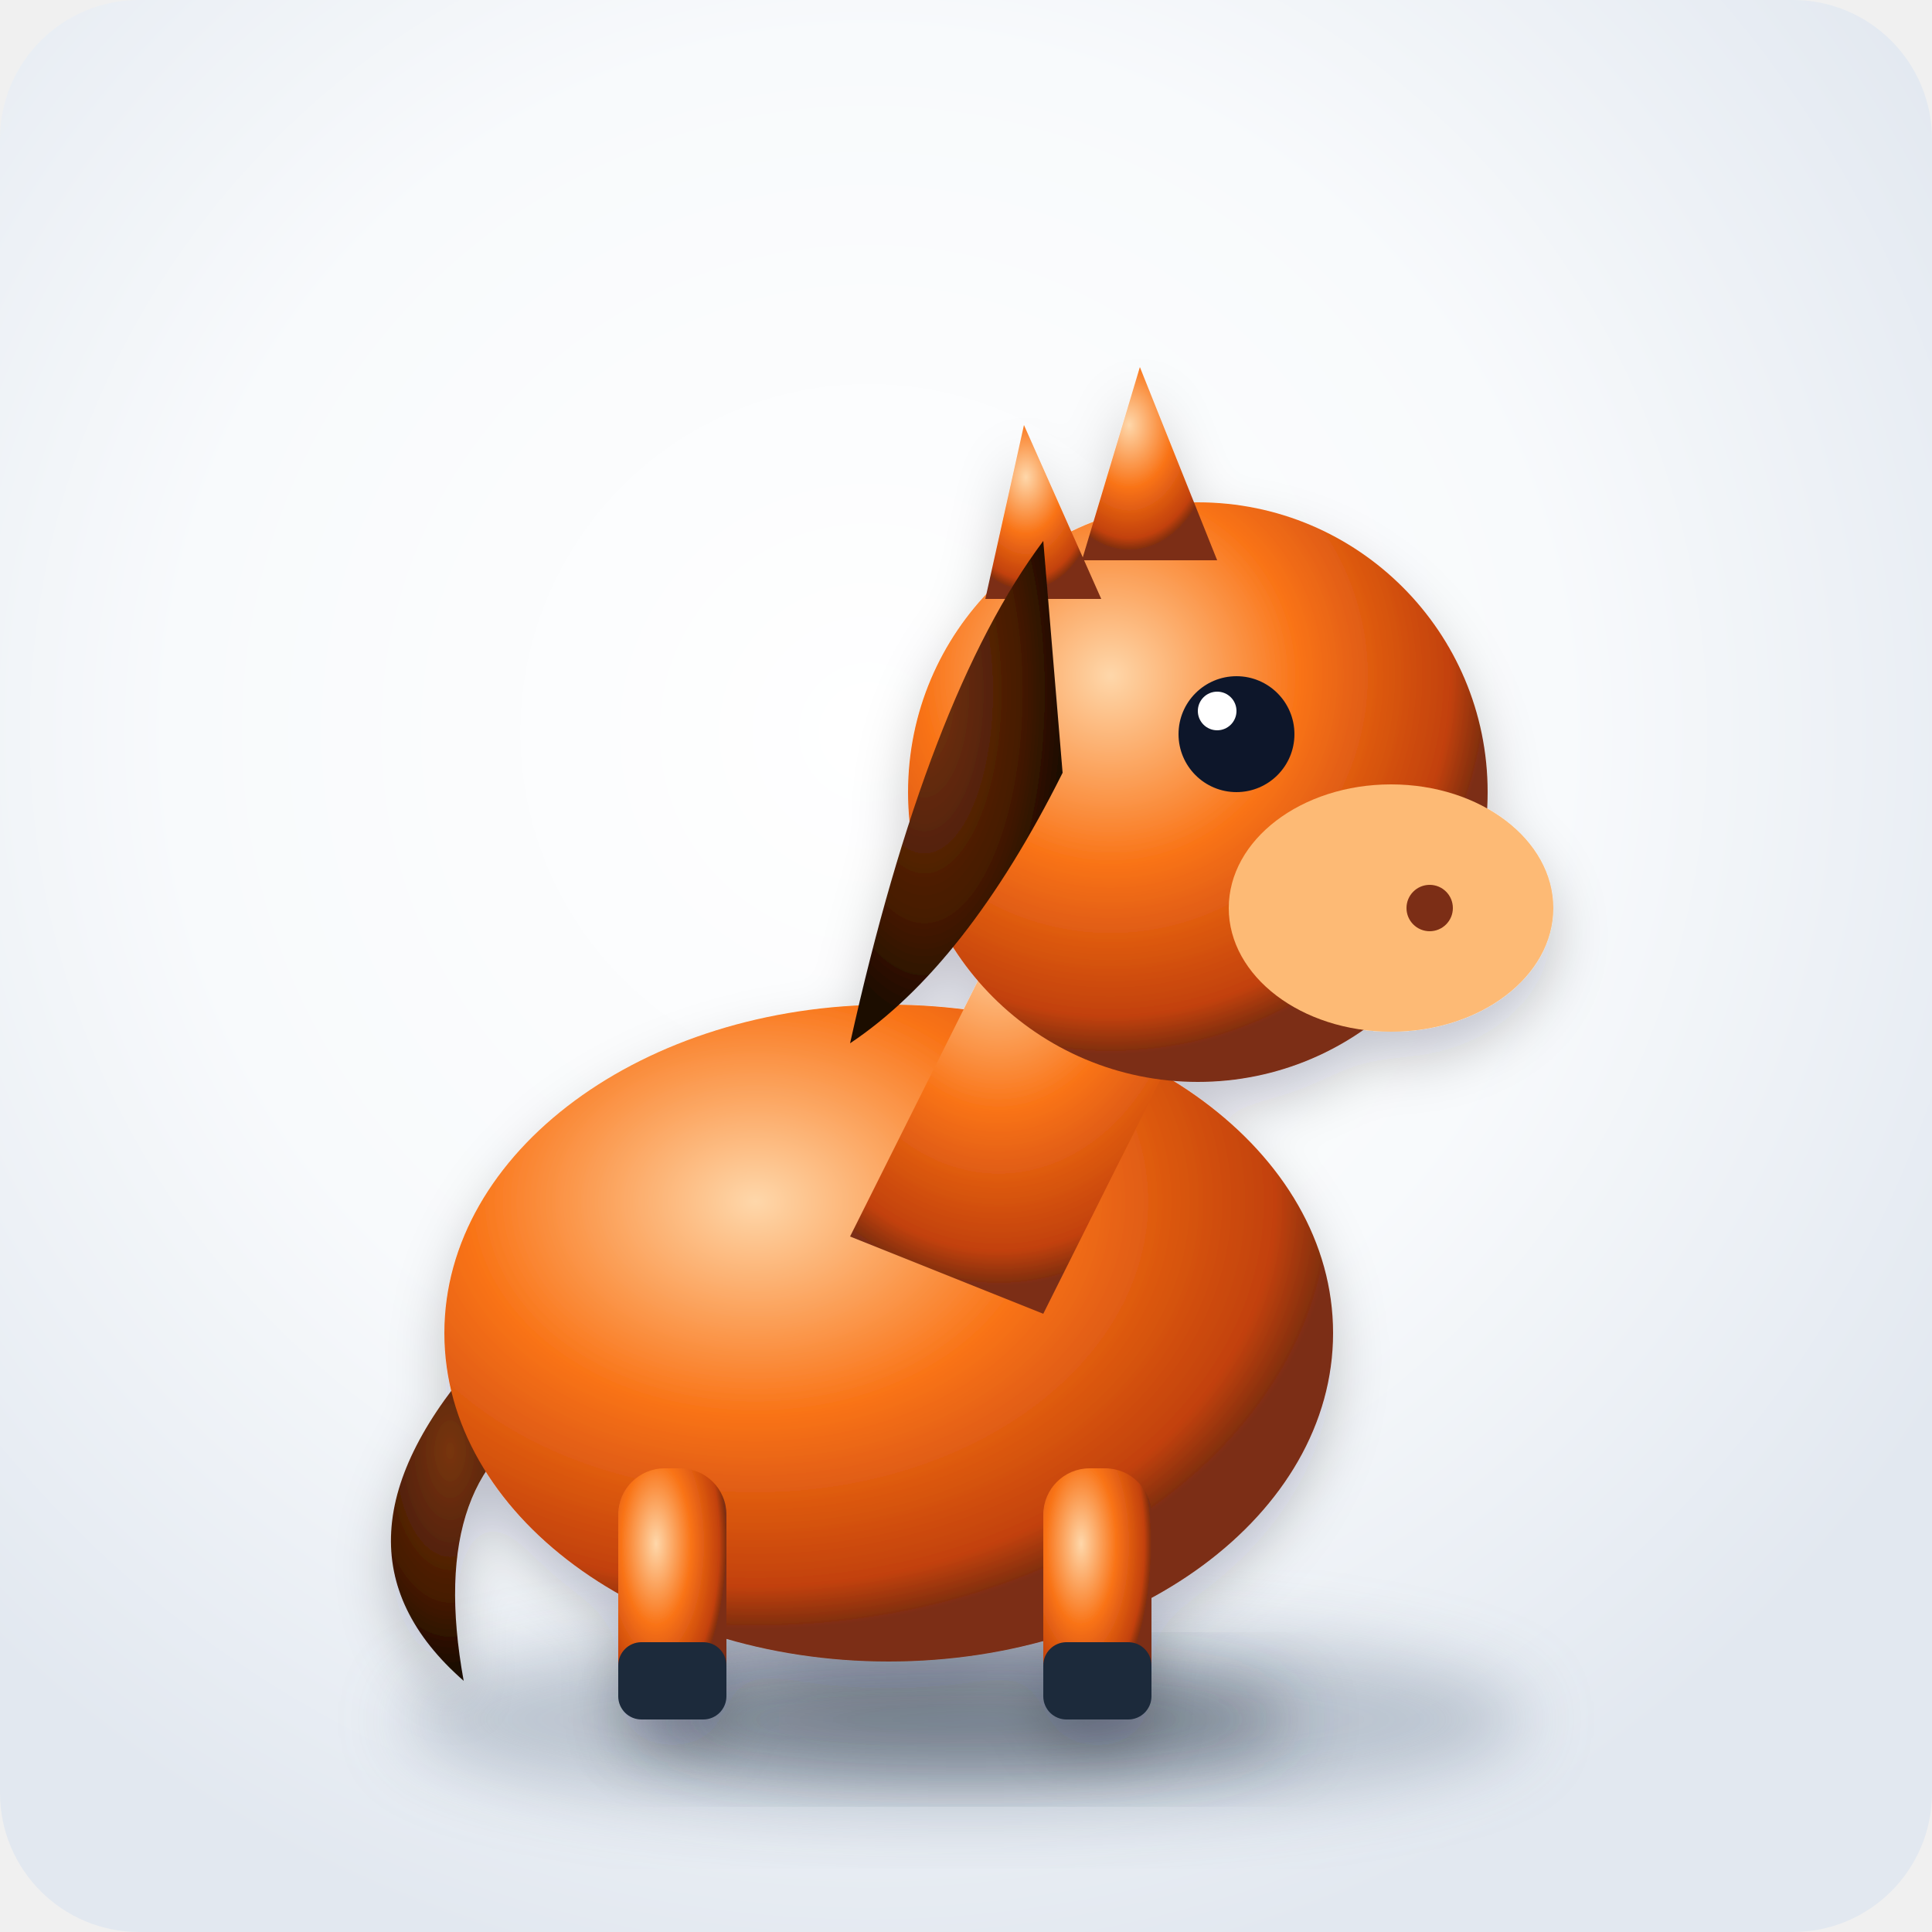
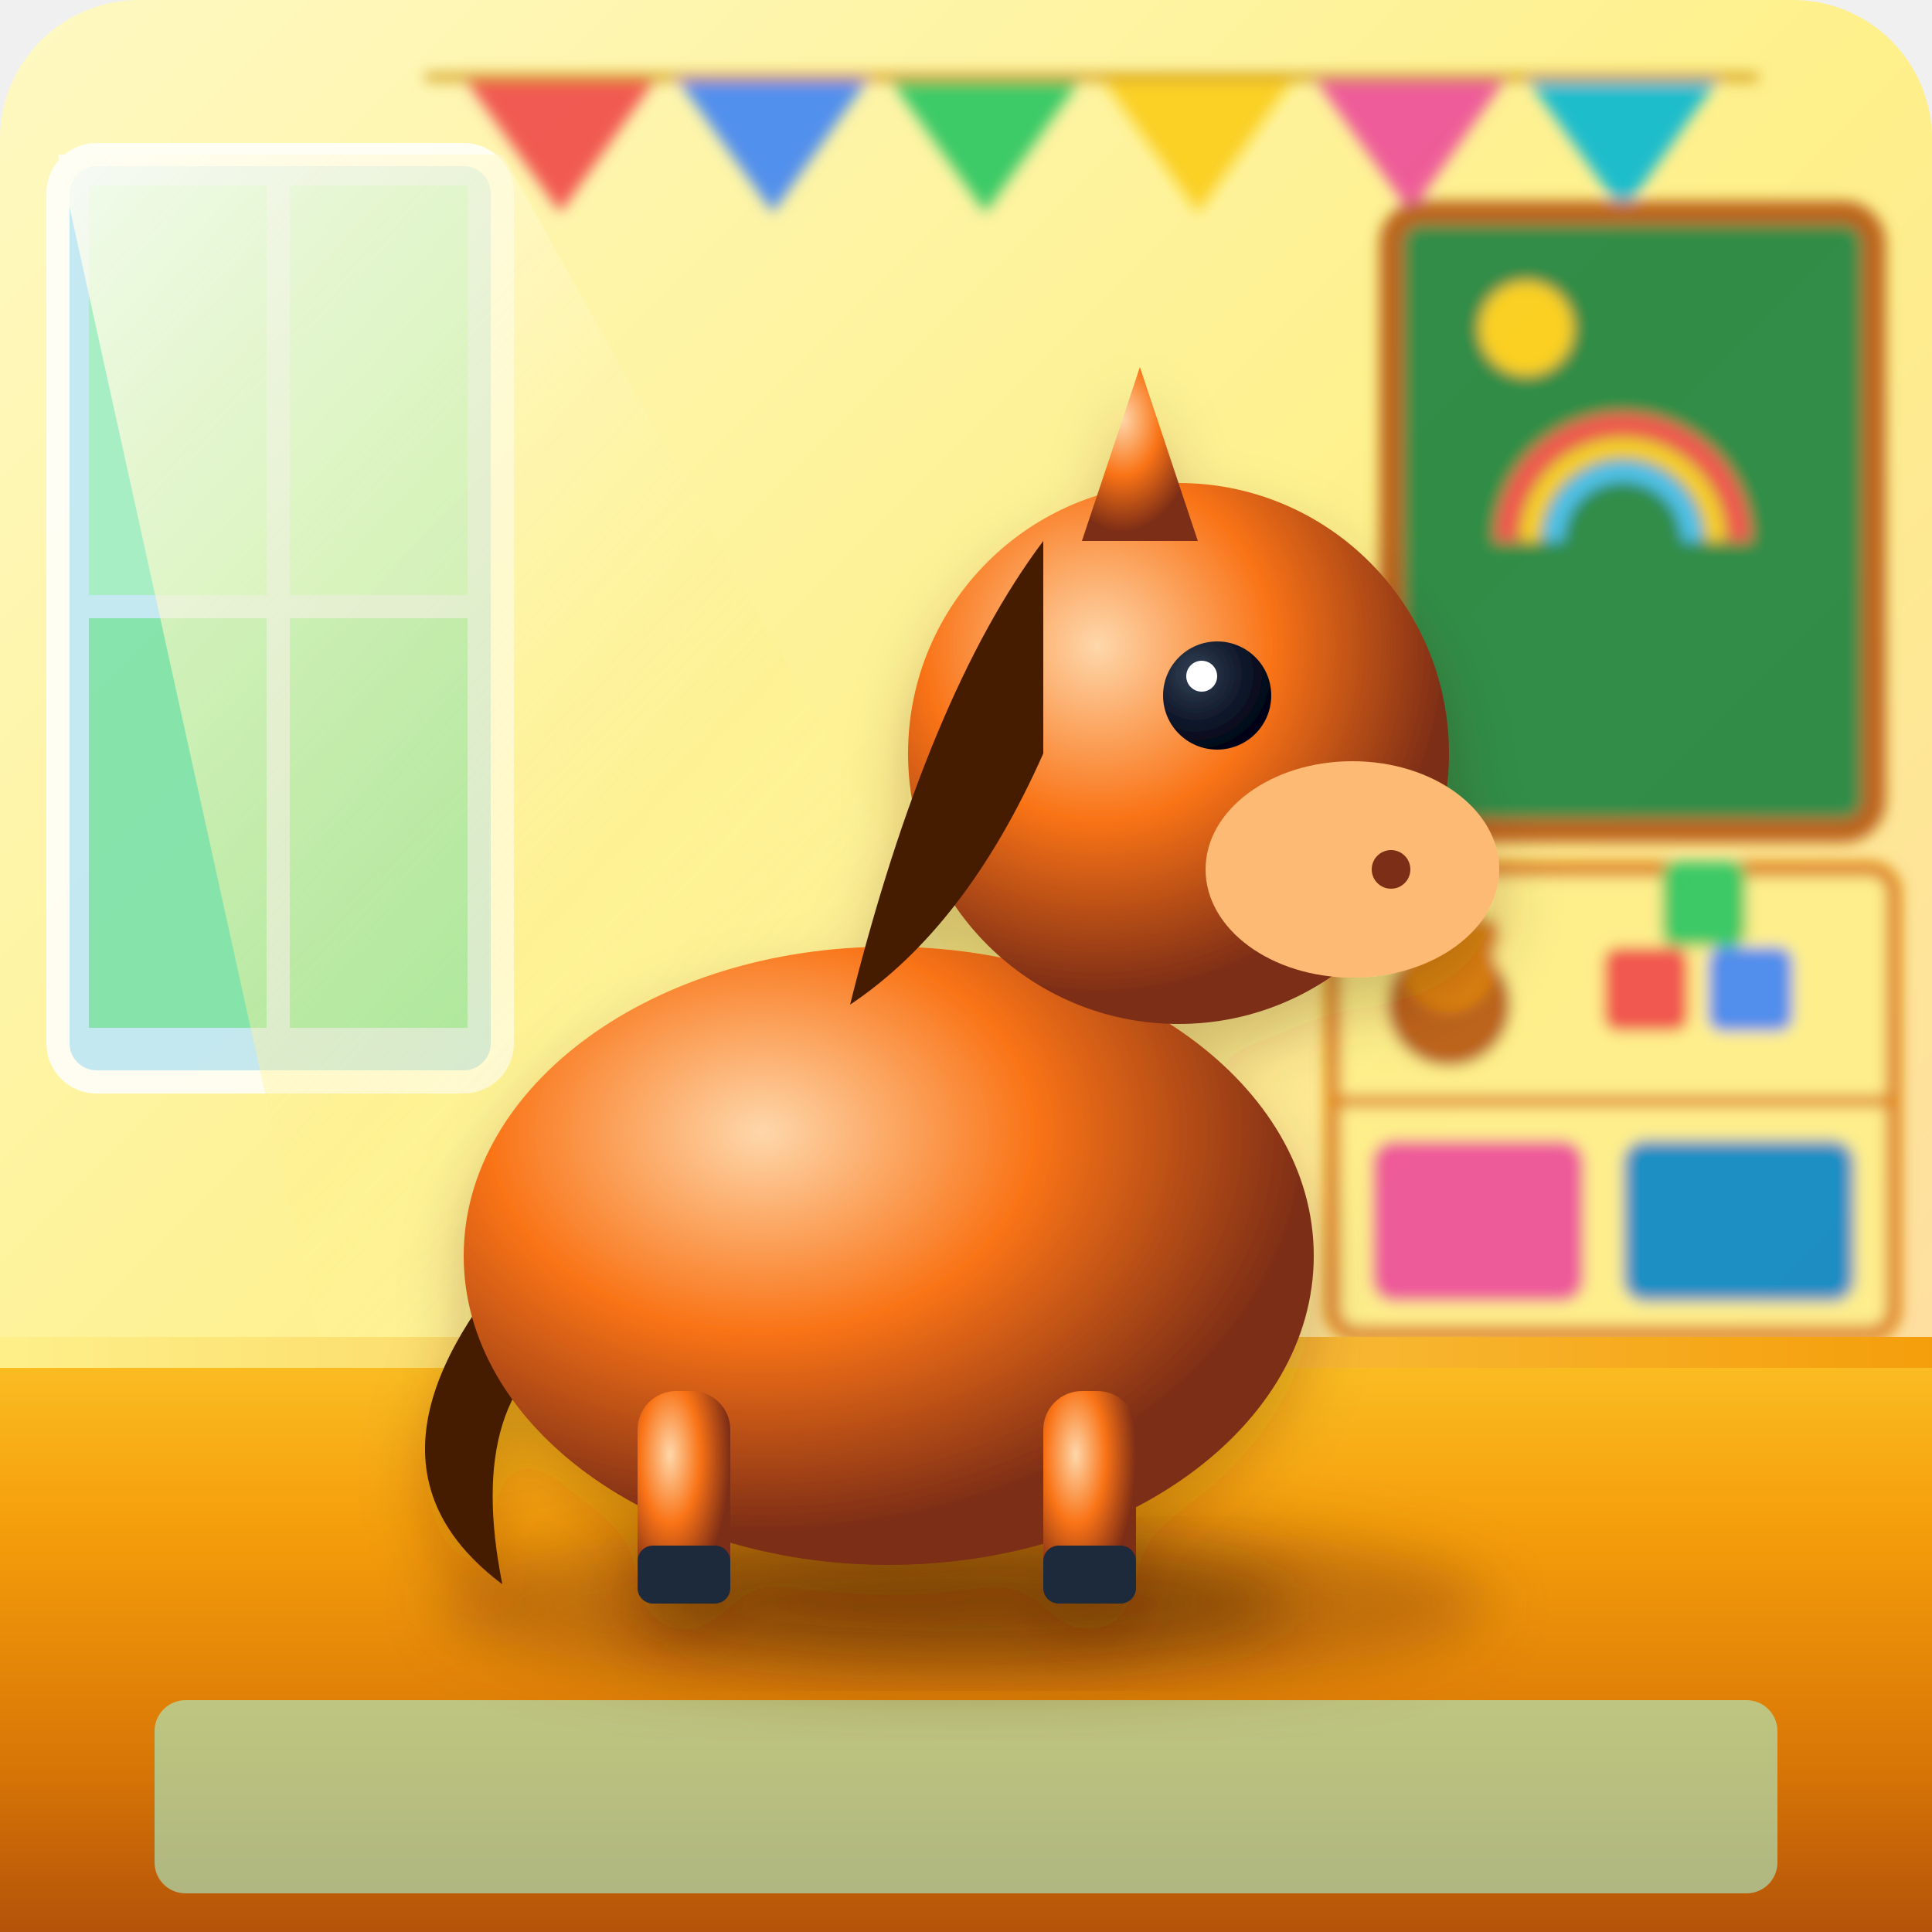
<svg xmlns="http://www.w3.org/2000/svg" viewBox="0 0 500 500" width="100%" height="100%">
  <defs>
-     <radialGradient id="bgGlow" cx="45%" cy="38%" r="65%">
-       <stop offset="0%" stop-color="#ffffff" />
-       <stop offset="55%" stop-color="#f8fafc" />
-       <stop offset="100%" stop-color="#e2e8f0" />
+     <linearGradient id="roomWall" x1="0%" y1="0%" x2="100%" y2="100%">
+       <stop offset="0%" stop-color="#fef9c3" />
+       <stop offset="50%" stop-color="#fef08a" />
+       <stop offset="100%" stop-color="#fed7aa" />
+     </linearGradient>
+     <linearGradient id="sunBeam" x1="0%" y1="0%" x2="100%" y2="100%">
+       <stop offset="0%" stop-color="#ffffff" stop-opacity="0.85" />
+       <stop offset="50%" stop-color="#fef08a" stop-opacity="0.35" />
+       <stop offset="100%" stop-color="#ffffff" stop-opacity="0" />
+     </linearGradient>
+     <linearGradient id="oakTable" x1="0%" y1="0%" x2="0%" y2="100%">
+       <stop offset="0%" stop-color="#fbbf24" />
+       <stop offset="30%" stop-color="#f59e0b" />
+       <stop offset="70%" stop-color="#d97706" />
+       <stop offset="100%" stop-color="#b45309" />
+     </linearGradient>
+     <linearGradient id="tableBevel" x1="0%" y1="0%" x2="100%" y2="0%">
+       <stop offset="0%" stop-color="#fef08a" />
+       <stop offset="100%" stop-color="#f59e0b" />
+     </linearGradient>
+     <filter id="bgBlur" x="-10%" y="-10%" width="120%" height="120%">
+       <feGaussianBlur stdDeviation="1.8" />
+     </filter>
+     <filter id="tableShadow" x="-30%" y="-30%" width="160%" height="160%">
+       <feGaussianBlur stdDeviation="8" />
+     </filter>
+     <filter id="charDepth" x="-20%" y="-20%" width="140%" height="140%">
+       <feDropShadow dx="0" dy="8" stdDeviation="8" flood-color="#451a03" flood-opacity="0.25" />
+     </filter>
+     <radialGradient id="pixarEye" cx="30%" cy="30%" r="70%">
+       <stop offset="0%" stop-color="#334155" />
+       <stop offset="65%" stop-color="#0f172a" />
+       <stop offset="100%" stop-color="#020617" />
    </radialGradient>
-     <filter id="groundShadow" x="-30%" y="-30%" width="160%" height="160%">
-       <feGaussianBlur stdDeviation="9" />
-     </filter>
-     <filter id="clayShadow" x="-25%" y="-25%" width="150%" height="150%">
-       <feDropShadow dx="0" dy="7" stdDeviation="7" flood-color="#0f172a" flood-opacity="0.22" />
-     </filter>
-     <filter id="softGlow" x="-20%" y="-20%" width="140%" height="140%">
-       <feGaussianBlur stdDeviation="3" result="blur" />
-       <feComposite in="SourceGraphic" in2="blur" operator="over" />
-     </filter>
-     <radialGradient id="horseCoat" cx="35%" cy="30%" r="65%">
+     <radialGradient id="ponyCoat" cx="35%" cy="30%" r="65%">
      <stop offset="0%" stop-color="#fed7aa" />
      <stop offset="50%" stop-color="#f97316" />
-       <stop offset="90%" stop-color="#c2410c" />
      <stop offset="100%" stop-color="#7c2d12" />
    </radialGradient>
-     <radialGradient id="horseMane" cx="35%" cy="30%" r="65%">
-       <stop offset="0%" stop-color="#78350f" />
-       <stop offset="70%" stop-color="#451a03" />
-       <stop offset="100%" stop-color="#1e0b02" />
-     </radialGradient>
  </defs>
-   <rect width="500" height="500" rx="36" fill="url(#bgGlow)" />
-   <ellipse cx="250" cy="445" rx="145" ry="24" fill="#64748b" opacity="0.35" filter="url(#groundShadow)" />
-   <ellipse cx="250" cy="445" rx="85" ry="14" fill="#1e293b" opacity="0.45" filter="url(#groundShadow)" />
-   <g filter="url(#clayShadow)">
-     <path d="M 125 350 Q 80 400 120 435 Q 110 380 145 365 Z" fill="url(#horseMane)" />
-     <ellipse cx="230" cy="345" rx="115" ry="85" fill="url(#horseCoat)" />
-     <rect x="160" y="380" width="28" height="65" rx="12" fill="url(#horseCoat)" />
-     <rect x="160" y="425" width="28" height="20" rx="6" fill="#1e293b" />
-     <rect x="270" y="380" width="28" height="65" rx="12" fill="url(#horseCoat)" />
-     <rect x="270" y="425" width="28" height="20" rx="6" fill="#1e293b" />
-     <path d="M 270 340 L 330 220 L 280 200 L 220 320 Z" fill="url(#horseCoat)" />
-     <circle cx="310" cy="205" r="75" fill="url(#horseCoat)" />
-     <ellipse cx="360" cy="235" rx="42" ry="32" fill="#fdba74" />
-     <polygon points="280,145 295,95 315,145" fill="url(#horseCoat)" />
-     <polygon points="255,155 265,110 285,155" fill="url(#horseCoat)" />
-     <path d="M 270 140 Q 240 180 220 270 Q 250 250 275 200 Z" fill="url(#horseMane)" />
-     <circle cx="320" cy="190" r="15" fill="#0f172a" />
-     <circle cx="315" cy="184" r="5" fill="#ffffff" />
-     <circle cx="370" cy="235" r="6" fill="#7c2d12" />
+   <rect width="500" height="500" rx="36" fill="url(#roomWall)" />
+   <g opacity="0.85">
+     <rect x="15" y="40" width="115" height="240" rx="10" fill="#bae6fd" stroke="#ffffff" stroke-width="6" />
+     <rect x="23" y="48" width="46" height="106" fill="#86efac" opacity="0.65" />
+     <rect x="75" y="48" width="46" height="106" fill="#86efac" opacity="0.65" />
+     <rect x="23" y="160" width="46" height="106" fill="#4ade80" opacity="0.65" />
+     <rect x="75" y="160" width="46" height="106" fill="#4ade80" opacity="0.65" />
+     <polygon points="15,40 130,40 320,380 90,380" fill="url(#sunBeam)" />
+   </g>
+   <g filter="url(#bgBlur)" opacity="0.88">
+     <polygon points="120,20 145,55 170,20" fill="#ef4444" />
+     <polygon points="175,20 200,55 225,20" fill="#3b82f6" />
+     <polygon points="230,20 255,55 280,20" fill="#22c55e" />
+     <polygon points="285,20 310,55 335,20" fill="#facc15" />
+     <polygon points="340,20 365,55 390,20" fill="#ec4899" />
+     <polygon points="395,20 420,55 445,20" fill="#06b6d4" />
+     <line x1="110" y1="20" x2="455" y2="20" stroke="#ca8a04" stroke-width="2" />
+     <rect x="360" y="55" width="125" height="160" rx="8" fill="#15803d" stroke="#b45309" stroke-width="6" />
+     <path d="M 390 140 A 30 30 0 0 1 450 140" fill="none" stroke="#ef4444" stroke-width="6" />
+     <path d="M 396 140 A 24 24 0 0 1 444 140" fill="none" stroke="#facc15" stroke-width="5" />
+     <path d="M 402 140 A 18 18 0 0 1 438 140" fill="none" stroke="#38bdf8" stroke-width="5" />
+     <circle cx="395" cy="85" r="12" fill="#facc15" />
+     <rect x="345" y="225" width="145" height="120" rx="6" fill="#fef08a" stroke="#d97706" stroke-width="4" />
+     <line x1="345" y1="285" x2="490" y2="285" stroke="#d97706" stroke-width="3" />
+     <circle cx="375" cy="260" r="16" fill="#b45309" />
+     <circle cx="375" cy="250" r="12" fill="#d97706" />
+     <circle cx="367" cy="242" r="5" fill="#d97706" />
+     <circle cx="383" cy="242" r="5" fill="#d97706" />
+     <rect x="415" y="245" width="22" height="22" rx="4" fill="#ef4444" />
+     <rect x="442" y="245" width="22" height="22" rx="4" fill="#3b82f6" />
+     <rect x="430" y="223" width="22" height="22" rx="4" fill="#22c55e" />
+     <rect x="355" y="295" width="55" height="42" rx="6" fill="#ec4899" />
+     <rect x="420" y="295" width="60" height="42" rx="6" fill="#0284c7" />
+   </g>
+   <path d="M 0 350 L 500 350 L 500 500 L 0 500 Z" fill="url(#oakTable)" />
+   <rect x="0" y="346" width="500" height="8" fill="url(#tableBevel)" />
+   <rect x="40" y="440" width="420" height="50" rx="8" fill="#a7f3d0" opacity="0.6" />
+   <ellipse cx="250" cy="415" rx="135" ry="22" fill="#78350f" opacity="0.38" filter="url(#tableShadow)" />
+   <ellipse cx="250" cy="415" rx="85" ry="14" fill="#451a03" opacity="0.45" filter="url(#tableShadow)" />
+   <g filter="url(#charDepth)">
+     <path d="M 130 330 Q 90 380 130 410 Q 120 360 150 345 Z" fill="#451a03" />
+     <ellipse cx="230" cy="325" rx="110" ry="80" fill="url(#ponyCoat)" />
+     <rect x="165" y="360" width="24" height="55" rx="10" fill="url(#ponyCoat)" />
+     <rect x="165" y="400" width="24" height="15" rx="4" fill="#1e293b" />
+     <rect x="270" y="360" width="24" height="55" rx="10" fill="url(#ponyCoat)" />
+     <rect x="270" y="400" width="24" height="15" rx="4" fill="#1e293b" />
+     <circle cx="305" cy="195" r="70" fill="url(#ponyCoat)" />
+     <ellipse cx="350" cy="225" rx="38" ry="28" fill="#fdba74" />
+     <polygon points="280,140 295,95 310,140" fill="url(#ponyCoat)" />
+     <path d="M 270 140 Q 240 180 220 260 Q 250 240 270 195 Z" fill="#451a03" />
+     <circle cx="315" cy="180" r="14" fill="url(#pixarEye)" />
+     <circle cx="311" cy="175" r="4" fill="#ffffff" />
+     <circle cx="360" cy="225" r="5" fill="#7c2d12" />
  </g>
</svg>
